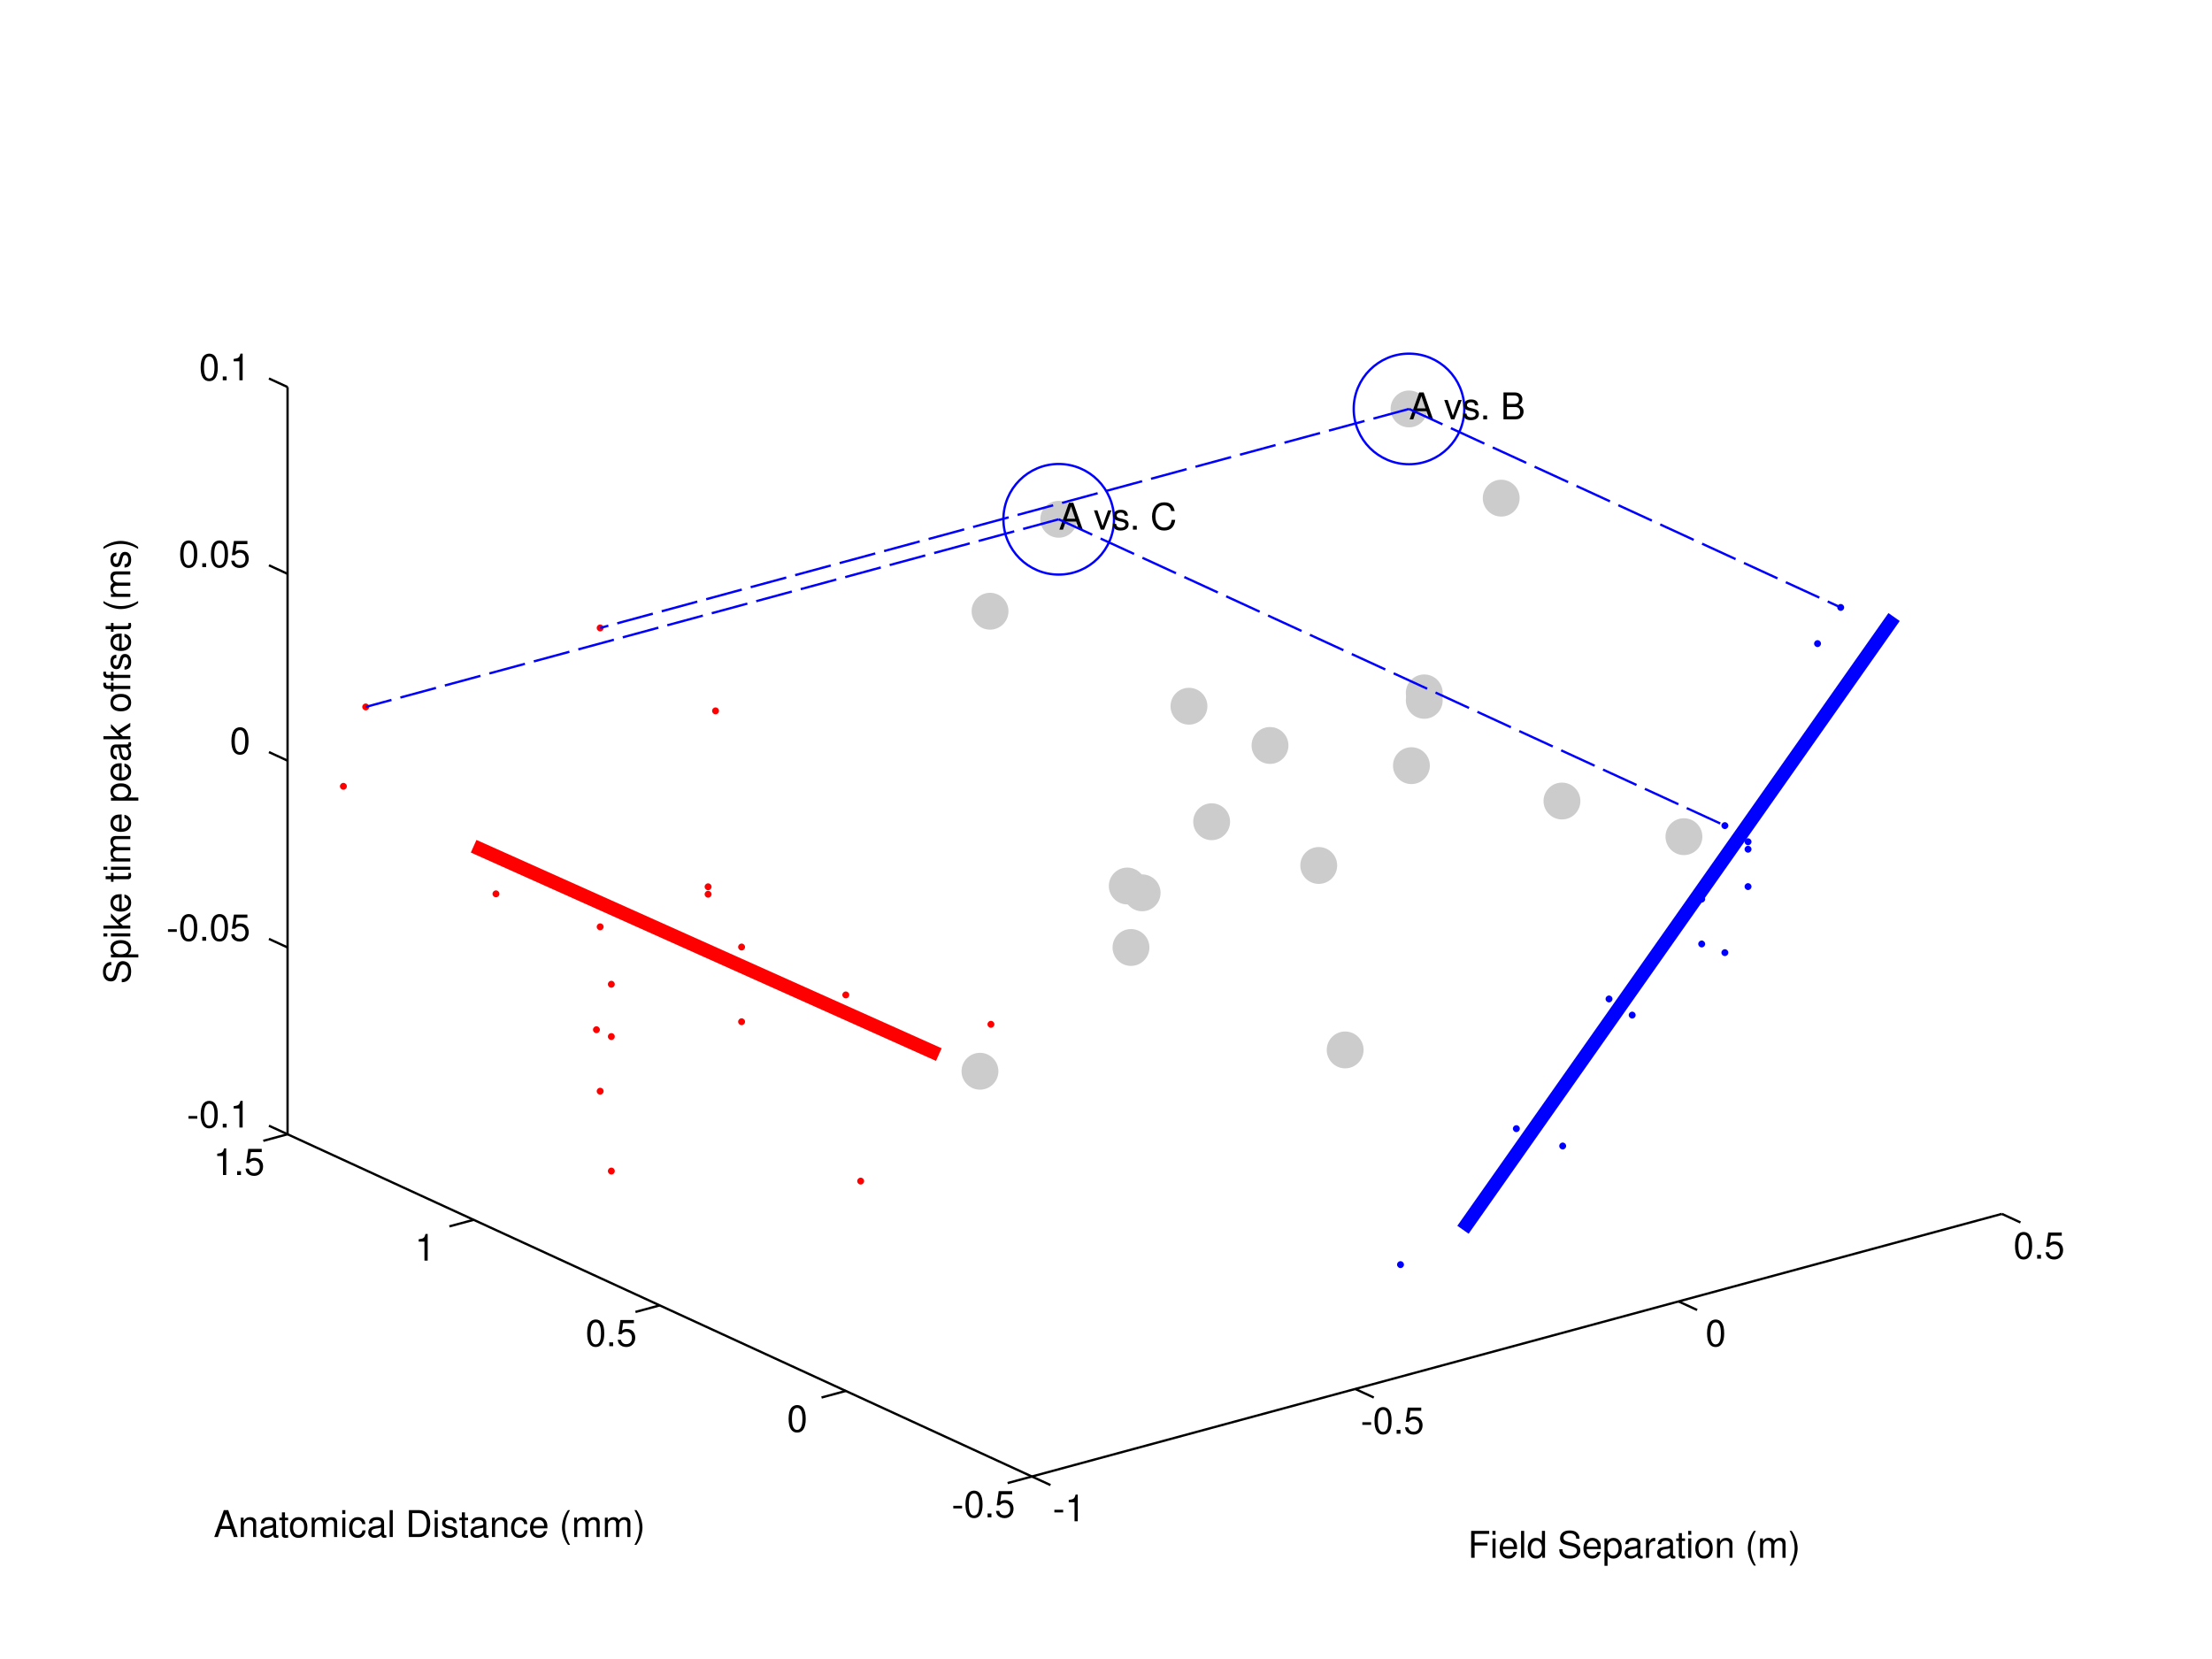
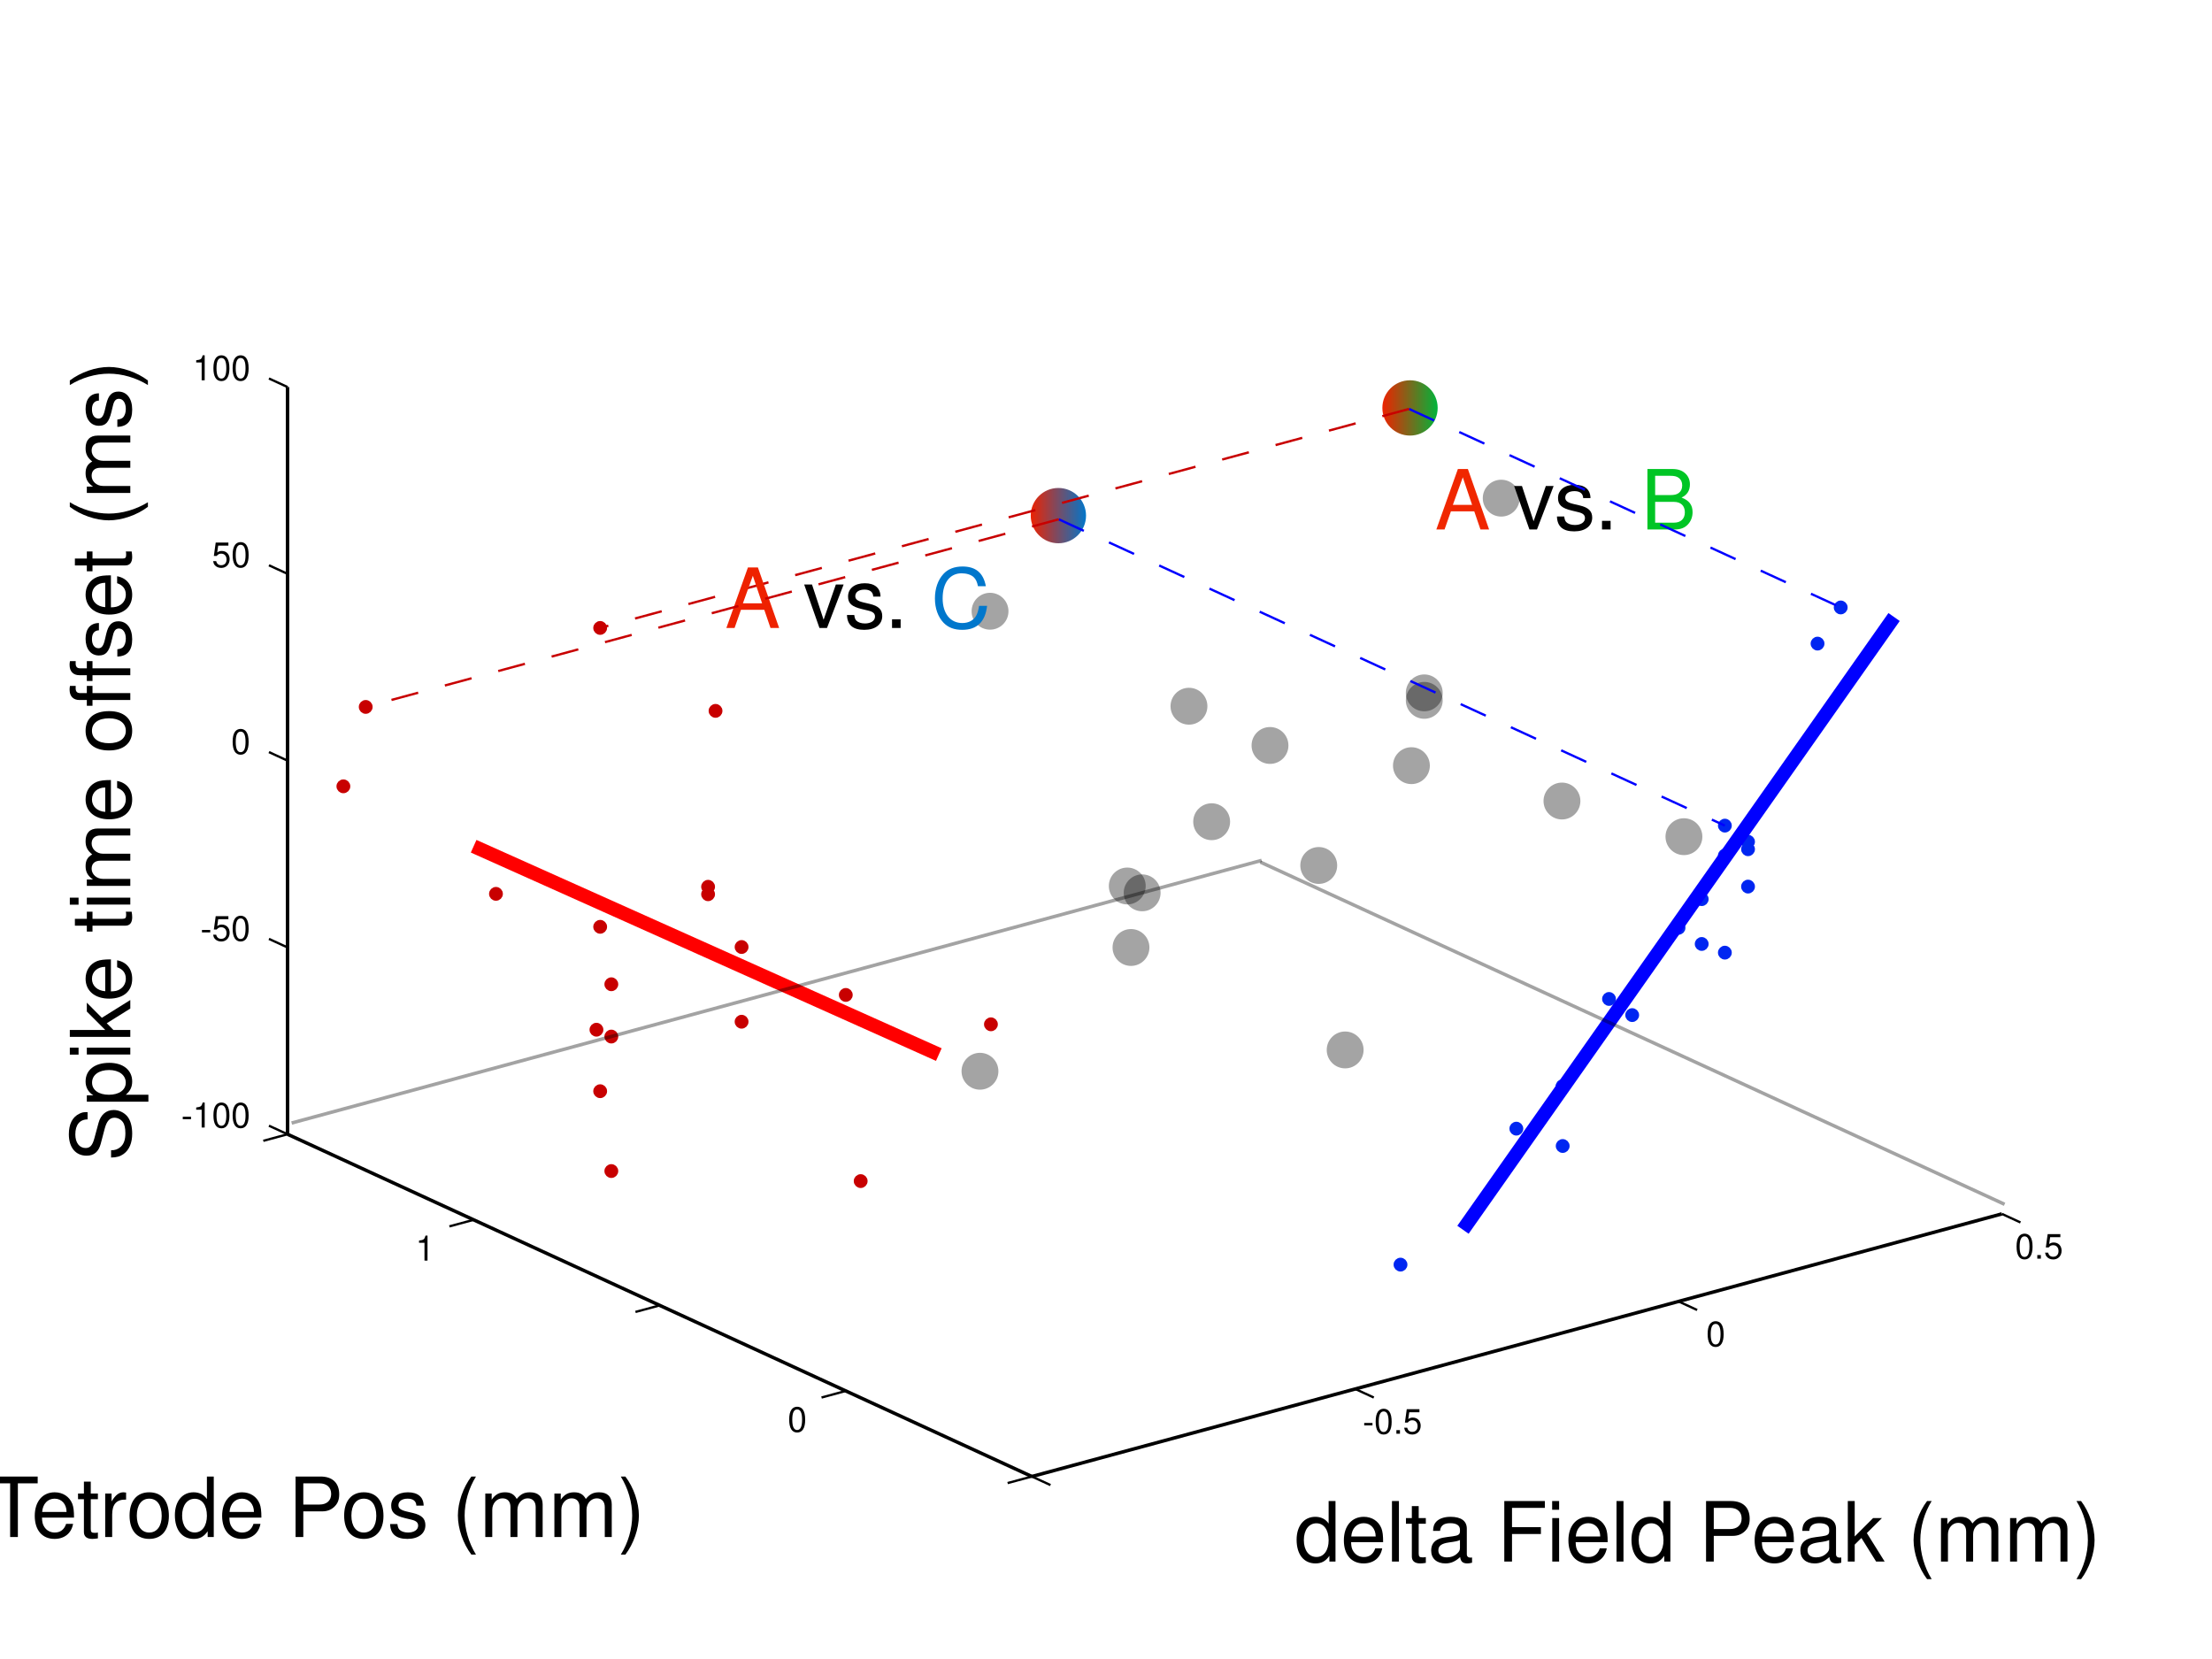
- <svg xmlns="http://www.w3.org/2000/svg" preserveAspectRatio="xMinYMin meet" width="100%" height="100%" viewBox="0 0 640.000 480.000" version="1.1">
-   <rect x="0" y="0" width="640.000" height="480.000" fill="#ffffff" stroke="none" />
-   <g>
+ <svg xmlns="http://www.w3.org/2000/svg" xmlns:xlink="http://www.w3.org/1999/xlink" preserveAspectRatio="xMinYMin meet" width="100%" height="100%" viewBox="0 0 640.000 480.000" version="1.1" id="svg6009">
+   <defs id="defs6344">
+     <linearGradient id="linearGradient8275">
+       <stop style="stop-color:#ee2200;stop-opacity:1;" offset="0" id="stop8277" />
+       <stop style="stop-color:#00b43a;stop-opacity:1;" offset="1" id="stop8279" />
+     </linearGradient>
+     <linearGradient id="linearGradient8267">
+       <stop style="stop-color:#fd0040;stop-opacity:1;" offset="0" id="stop8269" />
+       <stop style="stop-color:#0000ff;stop-opacity:0;" offset="1" id="stop8271" />
+     </linearGradient>
+     <linearGradient id="linearGradient8259">
+       <stop style="stop-color:#ee2200;stop-opacity:1;" offset="0" id="stop8261" />
+       <stop style="stop-color:#0077cc;stop-opacity:1;" offset="1" id="stop8263" />
+     </linearGradient>
    <clipPath id="ID000000">
-       <rect x="83.200" y="36.000" width="496.000" height="391.200" />
+       <rect id="rect6018" height="391.200" width="496.000" y="36.000" x="83.200" />
    </clipPath>
-     <polyline fill="#ffffff" fill-opacity="1.00" stroke="none" stroke-width="0.5pt" stroke-opacity="1.00" stroke-dasharray="none" points="298.550,427.200 579.200,351.216 363.850,252.191 83.200,328.175 " />
-     <polyline fill="#ffffff" fill-opacity="1.00" stroke="none" stroke-width="0.5pt" stroke-opacity="1.00" stroke-dasharray="none" points="579.200,351.216 363.850,252.191 363.850,36.000 579.200,135.025 " />
-     <polyline fill="#ffffff" fill-opacity="1.00" stroke="none" stroke-width="0.5pt" stroke-opacity="1.00" stroke-dasharray="none" points="83.200,328.175 363.850,252.191 363.850,36.000 83.200,111.984 " />
-     <g>
-       <g clip-path="url(#ID000000)">
-         <g>
-           <circle cx="367.450" cy="215.685" r="5.333" fill="#cccccc" stroke="none" stroke-width="0.5pt" />
-           <circle cx="286.451" cy="176.850" r="5.333" fill="#cccccc" stroke="none" stroke-width="0.5pt" />
-           <circle cx="327.230" cy="274.136" r="5.333" fill="#cccccc" stroke="none" stroke-width="0.5pt" />
-           <circle cx="407.671" cy="118.319" r="5.333" fill="#cccccc" stroke="none" stroke-width="0.5pt" />
-           <circle cx="451.923" cy="231.762" r="5.333" fill="#cccccc" stroke="none" stroke-width="0.5pt" />
-           <circle cx="412.083" cy="200.471" r="5.333" fill="#cccccc" stroke="none" stroke-width="0.5pt" />
-           <circle cx="412.083" cy="202.633" r="5.333" fill="#cccccc" stroke="none" stroke-width="0.5pt" />
-           <circle cx="326.153" cy="256.346" r="5.333" fill="#cccccc" stroke="none" stroke-width="0.5pt" />
-           <circle cx="381.553" cy="250.407" r="5.333" fill="#cccccc" stroke="none" stroke-width="0.5pt" />
-           <circle cx="487.213" cy="242.077" r="5.333" fill="#cccccc" stroke="none" stroke-width="0.5pt" />
-           <circle cx="344.005" cy="204.330" r="5.333" fill="#cccccc" stroke="none" stroke-width="0.5pt" />
-           <circle cx="408.367" cy="221.528" r="5.333" fill="#cccccc" stroke="none" stroke-width="0.5pt" />
-           <circle cx="350.570" cy="237.748" r="5.333" fill="#cccccc" stroke="none" stroke-width="0.5pt" />
-           <circle cx="283.536" cy="309.945" r="5.333" fill="#cccccc" stroke="none" stroke-width="0.5pt" />
-           <circle cx="389.196" cy="303.777" r="5.333" fill="#cccccc" stroke="none" stroke-width="0.5pt" />
-           <circle cx="434.347" cy="144.130" r="5.333" fill="#cccccc" stroke="none" stroke-width="0.5pt" />
-           <circle cx="306.318" cy="150.248" r="5.333" fill="#cccccc" stroke="none" stroke-width="0.5pt" />
-           <circle cx="330.460" cy="258.326" r="5.333" fill="#cccccc" stroke="none" stroke-width="0.5pt" />
-         </g>
-       </g>
-       <g clip-path="url(#ID000000)">
-         <g>
-           <circle cx="492.353" cy="273.119" r="1.000" fill="#0000ff" stroke="none" stroke-width="0.5pt" />
-           <circle cx="485.650" cy="268.448" r="1.000" fill="#0000ff" stroke="none" stroke-width="0.5pt" />
-           <circle cx="452.133" cy="331.571" r="1.000" fill="#0000ff" stroke="none" stroke-width="0.5pt" />
-           <circle cx="532.574" cy="175.753" r="1.000" fill="#0000ff" stroke="none" stroke-width="0.5pt" />
-           <circle cx="505.760" cy="256.518" r="1.000" fill="#0000ff" stroke="none" stroke-width="0.5pt" />
-           <circle cx="505.760" cy="243.546" r="1.000" fill="#0000ff" stroke="none" stroke-width="0.5pt" />
-           <circle cx="505.760" cy="245.708" r="1.000" fill="#0000ff" stroke="none" stroke-width="0.5pt" />
-           <circle cx="452.133" cy="314.275" r="1.000" fill="#0000ff" stroke="none" stroke-width="0.5pt" />
-           <circle cx="465.540" cy="289.026" r="1.000" fill="#0000ff" stroke="none" stroke-width="0.5pt" />
-           <circle cx="499.057" cy="247.523" r="1.000" fill="#0000ff" stroke="none" stroke-width="0.5pt" />
-           <circle cx="499.057" cy="275.628" r="1.000" fill="#0000ff" stroke="none" stroke-width="0.5pt" />
-           <circle cx="492.353" cy="260.148" r="1.000" fill="#0000ff" stroke="none" stroke-width="0.5pt" />
-           <circle cx="472.243" cy="293.697" r="1.000" fill="#0000ff" stroke="none" stroke-width="0.5pt" />
-           <circle cx="405.209" cy="365.894" r="1.000" fill="#0000ff" stroke="none" stroke-width="0.5pt" />
-           <circle cx="438.726" cy="326.553" r="1.000" fill="#0000ff" stroke="none" stroke-width="0.5pt" />
-           <circle cx="525.871" cy="186.216" r="1.000" fill="#0000ff" stroke="none" stroke-width="0.5pt" />
-           <circle cx="499.057" cy="238.876" r="1.000" fill="#0000ff" stroke="none" stroke-width="0.5pt" />
-           <circle cx="452.133" cy="314.275" r="1.000" fill="#0000ff" stroke="none" stroke-width="0.5pt" />
-         </g>
-       </g>
-       <g clip-path="url(#ID000000)">
-         <g>
-           <circle cx="173.647" cy="268.156" r="1.000" fill="#ff0000" stroke="none" stroke-width="0.5pt" />
-           <circle cx="99.351" cy="227.507" r="1.000" fill="#ff0000" stroke="none" stroke-width="0.5pt" />
-           <circle cx="173.647" cy="315.718" r="1.000" fill="#ff0000" stroke="none" stroke-width="0.5pt" />
-           <circle cx="173.647" cy="181.680" r="1.000" fill="#ff0000" stroke="none" stroke-width="0.5pt" />
-           <circle cx="244.713" cy="287.863" r="1.000" fill="#ff0000" stroke="none" stroke-width="0.5pt" />
-           <circle cx="204.873" cy="256.572" r="1.000" fill="#ff0000" stroke="none" stroke-width="0.5pt" />
-           <circle cx="204.873" cy="258.733" r="1.000" fill="#ff0000" stroke="none" stroke-width="0.5pt" />
-           <circle cx="172.570" cy="297.928" r="1.000" fill="#ff0000" stroke="none" stroke-width="0.5pt" />
-           <circle cx="214.564" cy="295.618" r="1.000" fill="#ff0000" stroke="none" stroke-width="0.5pt" />
-           <circle cx="286.706" cy="296.363" r="1.000" fill="#ff0000" stroke="none" stroke-width="0.5pt" />
-           <circle cx="143.498" cy="258.616" r="1.000" fill="#ff0000" stroke="none" stroke-width="0.5pt" />
-           <circle cx="214.564" cy="273.999" r="1.000" fill="#ff0000" stroke="none" stroke-width="0.5pt" />
-           <circle cx="176.877" cy="284.775" r="1.000" fill="#ff0000" stroke="none" stroke-width="0.5pt" />
-           <circle cx="176.877" cy="338.822" r="1.000" fill="#ff0000" stroke="none" stroke-width="0.5pt" />
-           <circle cx="249.020" cy="341.729" r="1.000" fill="#ff0000" stroke="none" stroke-width="0.5pt" />
-           <circle cx="207.026" cy="205.676" r="1.000" fill="#ff0000" stroke="none" stroke-width="0.5pt" />
-           <circle cx="105.812" cy="204.534" r="1.000" fill="#ff0000" stroke="none" stroke-width="0.5pt" />
-           <circle cx="176.877" cy="299.908" r="1.000" fill="#ff0000" stroke="none" stroke-width="0.5pt" />
-         </g>
-       </g>
-       <g clip-path="url(#ID000000)">
-         <g>
-           <circle cx="407.671" cy="118.319" r="16.000" fill="none" stroke="#0000ff" stroke-width="0.5pt" />
-           <circle cx="306.318" cy="150.248" r="16.000" fill="none" stroke="#0000ff" stroke-width="0.5pt" />
-         </g>
-       </g>
-       <g transform="translate(407.671,121.319)">
-         <g transform="rotate(-0.0)">
-           <text x="0.000" y="0.000" font-family="Helvetica" text-anchor="start" font-size="8.0pt" fill="#000000">A vs. B</text>
-         </g>
-       </g>
-       <g clip-path="url(#ID000000)">
-         <polyline fill="none" stroke="#0000ff" stroke-width="0.5pt" stroke-dasharray="8pt,2pt" points="407.671,118.319 532.574,175.753 " />
-         <g>
- </g>
-       </g>
-       <g clip-path="url(#ID000000)">
-         <polyline fill="none" stroke="#0000ff" stroke-width="0.5pt" stroke-dasharray="8pt,2pt" points="407.671,118.319 173.647,181.680 " />
-         <g>
- </g>
-       </g>
-       <g transform="translate(306.318,153.248)">
-         <g transform="rotate(-0.0)">
-           <text x="0.000" y="0.000" font-family="Helvetica" text-anchor="start" font-size="8.0pt" fill="#000000">A vs. C</text>
-         </g>
-       </g>
-       <g clip-path="url(#ID000000)">
-         <polyline fill="none" stroke="#0000ff" stroke-width="0.5pt" stroke-dasharray="8pt,2pt" points="306.318,150.248 499.057,238.876 " />
-         <g>
- </g>
-       </g>
-       <g clip-path="url(#ID000000)">
-         <polyline fill="none" stroke="#0000ff" stroke-width="0.5pt" stroke-dasharray="8pt,2pt" points="306.318,150.248 105.812,204.534 " />
-         <g>
- </g>
-       </g>
-       <g transform="translate(424.700,450.708)">
-         <g transform="rotate(-0.0)">
-           <text x="0.000" y="0.000" font-family="Helvetica" text-anchor="start" font-size="8.0pt" fill="#000000">Field Separation (m)</text>
-         </g>
-       </g>
-       <g transform="translate(186.700,444.705)">
-         <g transform="rotate(-0.0)">
-           <text x="0.000" y="0.000" font-family="Helvetica" text-anchor="end" font-size="8.0pt" fill="#000000">Anatomical Distance (mm)</text>
-         </g>
-       </g>
-       <g transform="translate(37.700,220.194)">
-         <g transform="rotate(-90.0)">
-           <text x="0.000" y="0.000" font-family="Helvetica" text-anchor="middle" font-size="8.0pt" fill="#000000">Spike time peak offset (ms)</text>
-         </g>
-       </g>
-       <g clip-path="url(#ID000000)">
-         <polyline fill="none" stroke="#0000ff" stroke-width="3.0pt" stroke-dasharray="none" points="423.283,355.809 548.017,178.525 " />
-         <g>
- </g>
-       </g>
-       <g clip-path="url(#ID000000)">
-         <polyline fill="none" stroke="#ff0000" stroke-width="3.0pt" stroke-dasharray="none" points="271.631,305.124 137.038,244.842 " />
-         <g>
- </g>
-       </g>
-     </g>
-     <g>
-       <polyline fill="none" stroke="#000000" stroke-width="0.5pt" stroke-dasharray="none" points="298.550,427.200 303.934,429.676 " />
-       <polyline fill="none" stroke="#000000" stroke-width="0.5pt" stroke-dasharray="none" points="392.100,401.872 397.484,404.348 " />
-       <polyline fill="none" stroke="#000000" stroke-width="0.5pt" stroke-dasharray="none" points="485.650,376.544 491.034,379.019 " />
-       <polyline fill="none" stroke="#000000" stroke-width="0.5pt" stroke-dasharray="none" points="579.200,351.216 584.584,353.691 " />
-       <polyline fill="none" stroke="#000000" stroke-width="0.5pt" stroke-dasharray="none" points="298.550,427.200 579.200,351.216 " />
-       <g transform="translate(309.318,440.151)">
-         <g transform="rotate(-0.0)">
-           <text x="0.000" y="0.000" font-family="Helvetica" text-anchor="middle" font-size="8.0pt" fill="#000000">-1</text>
-         </g>
-       </g>
-       <g transform="translate(402.868,414.823)">
-         <g transform="rotate(-0.0)">
-           <text x="0.000" y="0.000" font-family="Helvetica" text-anchor="middle" font-size="8.0pt" fill="#000000">-0.5</text>
-         </g>
-       </g>
-       <g transform="translate(496.418,389.495)">
-         <g transform="rotate(-0.0)">
-           <text x="0.000" y="0.000" font-family="Helvetica" text-anchor="middle" font-size="8.0pt" fill="#000000">0</text>
-         </g>
-       </g>
-       <g transform="translate(589.968,364.167)">
-         <g transform="rotate(-0.0)">
-           <text x="0.000" y="0.000" font-family="Helvetica" text-anchor="middle" font-size="8.0pt" fill="#000000">0.5</text>
-         </g>
-       </g>
-       <polyline fill="none" stroke="#000000" stroke-width="0.5pt" stroke-dasharray="none" points="298.550,427.200 291.534,429.100 " />
-       <polyline fill="none" stroke="#000000" stroke-width="0.5pt" stroke-dasharray="none" points="244.713,402.444 237.696,404.343 " />
-       <polyline fill="none" stroke="#000000" stroke-width="0.5pt" stroke-dasharray="none" points="190.875,377.688 183.859,379.587 " />
-       <polyline fill="none" stroke="#000000" stroke-width="0.5pt" stroke-dasharray="none" points="137.038,352.931 130.021,354.831 " />
-       <polyline fill="none" stroke="#000000" stroke-width="0.5pt" stroke-dasharray="none" points="83.200,328.175 76.184,330.075 " />
-       <polyline fill="none" stroke="#000000" stroke-width="0.5pt" stroke-dasharray="none" points="298.550,427.200 83.200,328.175 " />
-       <g transform="translate(284.518,438.999)">
-         <g transform="rotate(-0.0)">
-           <text x="0.000" y="0.000" font-family="Helvetica" text-anchor="middle" font-size="8.0pt" fill="#000000">-0.5</text>
-         </g>
-       </g>
-       <g transform="translate(230.680,414.243)">
-         <g transform="rotate(-0.0)">
-           <text x="0.000" y="0.000" font-family="Helvetica" text-anchor="middle" font-size="8.0pt" fill="#000000">0</text>
-         </g>
-       </g>
-       <g transform="translate(176.843,389.487)">
-         <g transform="rotate(-0.0)">
-           <text x="0.000" y="0.000" font-family="Helvetica" text-anchor="middle" font-size="8.0pt" fill="#000000">0.5</text>
-         </g>
-       </g>
-       <g transform="translate(123.005,364.731)">
-         <g transform="rotate(-0.0)">
-           <text x="0.000" y="0.000" font-family="Helvetica" text-anchor="middle" font-size="8.0pt" fill="#000000">1</text>
-         </g>
-       </g>
-       <g transform="translate(69.168,339.975)">
-         <g transform="rotate(-0.0)">
-           <text x="0.000" y="0.000" font-family="Helvetica" text-anchor="middle" font-size="8.0pt" fill="#000000">1.5</text>
-         </g>
-       </g>
-       <polyline fill="none" stroke="#000000" stroke-width="0.5pt" stroke-dasharray="none" points="83.200,328.175 77.816,325.700 " />
-       <polyline fill="none" stroke="#000000" stroke-width="0.5pt" stroke-dasharray="none" points="83.200,274.128 77.816,271.652 " />
-       <polyline fill="none" stroke="#000000" stroke-width="0.5pt" stroke-dasharray="none" points="83.200,220.080 77.816,217.604 " />
-       <polyline fill="none" stroke="#000000" stroke-width="0.5pt" stroke-dasharray="none" points="83.200,166.032 77.816,163.556 " />
-       <polyline fill="none" stroke="#000000" stroke-width="0.5pt" stroke-dasharray="none" points="83.200,111.984 77.816,109.509 " />
-       <polyline fill="none" stroke="#000000" stroke-width="0.5pt" stroke-dasharray="none" points="83.200,328.175 83.200,111.984 " />
-       <g transform="translate(72.432,326.224)">
-         <g transform="rotate(-0.0)">
-           <text x="0.000" y="0.000" font-family="Helvetica" text-anchor="end" font-size="8.0pt" fill="#000000">-0.1</text>
-         </g>
-       </g>
-       <g transform="translate(72.432,272.176)">
-         <g transform="rotate(-0.0)">
-           <text x="0.000" y="0.000" font-family="Helvetica" text-anchor="end" font-size="8.0pt" fill="#000000">-0.05</text>
-         </g>
-       </g>
-       <g transform="translate(72.432,218.129)">
-         <g transform="rotate(-0.0)">
-           <text x="0.000" y="0.000" font-family="Helvetica" text-anchor="end" font-size="8.0pt" fill="#000000">0</text>
-         </g>
-       </g>
-       <g transform="translate(72.432,164.081)">
-         <g transform="rotate(-0.0)">
-           <text x="0.000" y="0.000" font-family="Helvetica" text-anchor="end" font-size="8.0pt" fill="#000000">0.05</text>
-         </g>
-       </g>
-       <g transform="translate(72.432,110.033)">
-         <g transform="rotate(-0.0)">
-           <text x="0.000" y="0.000" font-family="Helvetica" text-anchor="end" font-size="8.0pt" fill="#000000">0.1</text>
-         </g>
-       </g>
-     </g>
-   </g>
+     <linearGradient xlink:href="#linearGradient8259" id="linearGradient8265" x1="290.005" y1="150.248" x2="322.63" y2="150.248" gradientUnits="userSpaceOnUse" />
+     <linearGradient xlink:href="#linearGradient8275" id="linearGradient8281" x1="391.671" y1="118.319" x2="423.671" y2="118.319" gradientUnits="userSpaceOnUse" />
+   </defs>
+   <rect x="0" y="0" width="640.000" height="480.000" fill="#ffffff" stroke="none" id="rect6013" />
+   <polyline style="fill:#ffffff;fill-opacity:1;stroke:none" id="polyline6020" points="298.550,427.200 579.200,351.216 363.850,252.191 83.200,328.175 " />
+   <polyline style="fill:#ffffff;fill-opacity:1;stroke:none" id="polyline6022" points="579.200,351.216 363.850,252.191 363.850,36.000 579.200,135.025 " />
+   <polyline style="fill:#ffffff;fill-opacity:1;stroke:none" id="polyline6024" points="83.200,328.175 363.850,252.191 363.850,36.000 83.200,111.984 " />
+   <g clip-path="url(#ID000000)" id="g6028" style="fill:#000000;fill-opacity:0.356">
+     <g id="g6030" style="fill:#000000;fill-opacity:0.356">
+       <circle cx="367.45" cy="215.685" r="5.333" id="circle6032" style="fill:#000000;stroke:none;fill-opacity:0.356" />
+       <circle cx="286.451" cy="176.85" r="5.333" id="circle6034" style="fill:#000000;stroke:none;fill-opacity:0.356" />
+       <circle cx="327.23" cy="274.136" r="5.333" id="circle6036" style="fill:#000000;stroke:none;fill-opacity:0.356" />
+       <circle cx="407.671" cy="118.319" r="5.333" id="circle6038" style="fill:#000000;stroke:none;fill-opacity:0.356" />
+       <circle cx="451.923" cy="231.762" r="5.333" id="circle6040" style="fill:#000000;stroke:none;fill-opacity:0.356" />
+       <circle cx="412.083" cy="200.471" r="5.333" id="circle6042" style="fill:#000000;stroke:none;fill-opacity:0.356" />
+       <circle cx="412.083" cy="202.633" r="5.333" id="circle6044" style="fill:#000000;stroke:none;fill-opacity:0.356" />
+       <circle cx="326.153" cy="256.346" r="5.333" id="circle6046" style="fill:#000000;stroke:none;fill-opacity:0.356" />
+       <circle cx="381.553" cy="250.407" r="5.333" id="circle6048" style="fill:#000000;stroke:none;fill-opacity:0.356" />
+       <circle cx="487.213" cy="242.077" r="5.333" id="circle6050" style="fill:#000000;stroke:none;fill-opacity:0.356" />
+       <circle cx="344.005" cy="204.33" r="5.333" id="circle6052" style="fill:#000000;stroke:none;fill-opacity:0.356" />
+       <circle cx="408.367" cy="221.528" r="5.333" id="circle6054" style="fill:#000000;stroke:none;fill-opacity:0.356" />
+       <circle cx="350.57" cy="237.748" r="5.333" id="circle6056" style="fill:#000000;stroke:none;fill-opacity:0.356" />
+       <circle cx="283.536" cy="309.945" r="5.333" id="circle6058" style="fill:#000000;stroke:none;fill-opacity:0.356" />
+       <circle cx="389.196" cy="303.777" r="5.333" id="circle6060" style="fill:#000000;stroke:none;fill-opacity:0.356" />
+       <circle cx="434.347" cy="144.13" r="5.333" id="circle6062" style="fill:#000000;stroke:none;fill-opacity:0.356" />
+       <circle cx="306.318" cy="150.248" r="5.333" id="circle6064" style="fill:#000000;stroke:none;fill-opacity:0.356" />
+       <circle cx="330.46" cy="258.326" r="5.333" id="circle6066" style="fill:#000000;stroke:none;fill-opacity:0.356" />
+     </g>
+   </g>
+   <g clip-path="url(#ID000000)" id="g6068" style="stroke:#0026f1;stroke-opacity:1;stroke-width:2;stroke-miterlimit:4;stroke-dasharray:none">
+     <g id="g6070" style="stroke:#0026f1;stroke-opacity:1;stroke-width:2;stroke-miterlimit:4;stroke-dasharray:none">
+       <circle cx="492.353" cy="273.119" r="1" id="circle6072" style="fill:#0000ff;stroke:#0026f1;stroke-opacity:1;stroke-width:2;stroke-miterlimit:4;stroke-dasharray:none" />
+       <circle cx="485.65" cy="268.448" r="1" id="circle6074" style="fill:#0000ff;stroke:#0026f1;stroke-opacity:1;stroke-width:2;stroke-miterlimit:4;stroke-dasharray:none" />
+       <circle cx="452.133" cy="331.571" r="1" id="circle6076" style="fill:#0000ff;stroke:#0026f1;stroke-opacity:1;stroke-width:2;stroke-miterlimit:4;stroke-dasharray:none" />
+       <circle cx="532.574" cy="175.753" r="1" id="circle6078" style="fill:#0000ff;stroke:#0026f1;stroke-opacity:1;stroke-width:2;stroke-miterlimit:4;stroke-dasharray:none" />
+       <circle cx="505.76" cy="256.518" r="1" id="circle6080" style="fill:#0000ff;stroke:#0026f1;stroke-opacity:1;stroke-width:2;stroke-miterlimit:4;stroke-dasharray:none" />
+       <circle cx="505.76" cy="243.546" r="1" id="circle6082" style="fill:#0000ff;stroke:#0026f1;stroke-opacity:1;stroke-width:2;stroke-miterlimit:4;stroke-dasharray:none" />
+       <circle cx="505.76" cy="245.708" r="1" id="circle6084" style="fill:#0000ff;stroke:#0026f1;stroke-opacity:1;stroke-width:2;stroke-miterlimit:4;stroke-dasharray:none" />
+       <circle cx="452.133" cy="314.275" r="1" id="circle6086" style="fill:#0000ff;stroke:#0026f1;stroke-opacity:1;stroke-width:2;stroke-miterlimit:4;stroke-dasharray:none" />
+       <circle cx="465.54" cy="289.026" r="1" id="circle6088" style="fill:#0000ff;stroke:#0026f1;stroke-opacity:1;stroke-width:2;stroke-miterlimit:4;stroke-dasharray:none" />
+       <circle cx="499.057" cy="247.523" r="1" id="circle6090" style="fill:#0000ff;stroke:#0026f1;stroke-opacity:1;stroke-width:2;stroke-miterlimit:4;stroke-dasharray:none" />
+       <circle cx="499.057" cy="275.628" r="1" id="circle6092" style="fill:#0000ff;stroke:#0026f1;stroke-opacity:1;stroke-width:2;stroke-miterlimit:4;stroke-dasharray:none" />
+       <circle cx="492.353" cy="260.148" r="1" id="circle6094" style="fill:#0000ff;stroke:#0026f1;stroke-opacity:1;stroke-width:2;stroke-miterlimit:4;stroke-dasharray:none" />
+       <circle cx="472.243" cy="293.697" r="1" id="circle6096" style="fill:#0000ff;stroke:#0026f1;stroke-opacity:1;stroke-width:2;stroke-miterlimit:4;stroke-dasharray:none" />
+       <circle cx="405.209" cy="365.894" r="1" id="circle6098" style="fill:#0000ff;stroke:#0026f1;stroke-opacity:1;stroke-width:2;stroke-miterlimit:4;stroke-dasharray:none" />
+       <circle cx="438.726" cy="326.553" r="1" id="circle6100" style="fill:#0000ff;stroke:#0026f1;stroke-opacity:1;stroke-width:2;stroke-miterlimit:4;stroke-dasharray:none" />
+       <circle cx="525.871" cy="186.216" r="1" id="circle6102" style="fill:#0000ff;stroke:#0026f1;stroke-opacity:1;stroke-width:2;stroke-miterlimit:4;stroke-dasharray:none" />
+       <circle cx="499.057" cy="238.876" r="1" id="circle6104" style="fill:#0000ff;stroke:#0026f1;stroke-opacity:1;stroke-width:2;stroke-miterlimit:4;stroke-dasharray:none" />
+       <circle cx="452.133" cy="314.275" r="1" id="circle6106" style="fill:#0000ff;stroke:#0026f1;stroke-opacity:1;stroke-width:2;stroke-miterlimit:4;stroke-dasharray:none" />
+     </g>
+   </g>
+   <g clip-path="url(#ID000000)" id="g6108" style="stroke:#c80000;stroke-opacity:1;stroke-width:2;stroke-miterlimit:4;stroke-dasharray:none">
+     <g id="g6110" style="stroke:#c80000;stroke-opacity:1;stroke-width:2;stroke-miterlimit:4;stroke-dasharray:none">
+       <circle cx="173.647" cy="268.156" r="1" id="circle6112" style="fill:#ff0000;stroke:#c80000;stroke-opacity:1;stroke-width:2;stroke-miterlimit:4;stroke-dasharray:none" />
+       <circle cx="99.351" cy="227.507" r="1" id="circle6114" style="fill:#ff0000;stroke:#c80000;stroke-opacity:1;stroke-width:2;stroke-miterlimit:4;stroke-dasharray:none" />
+       <circle cx="173.647" cy="315.718" r="1" id="circle6116" style="fill:#ff0000;stroke:#c80000;stroke-opacity:1;stroke-width:2;stroke-miterlimit:4;stroke-dasharray:none" />
+       <circle cx="173.647" cy="181.68" r="1" id="circle6118" style="fill:#ff0000;stroke:#c80000;stroke-opacity:1;stroke-width:2;stroke-miterlimit:4;stroke-dasharray:none" />
+       <circle cx="244.713" cy="287.863" r="1" id="circle6120" style="fill:#ff0000;stroke:#c80000;stroke-opacity:1;stroke-width:2;stroke-miterlimit:4;stroke-dasharray:none" />
+       <circle cx="204.873" cy="256.572" r="1" id="circle6122" style="fill:#ff0000;stroke:#c80000;stroke-opacity:1;stroke-width:2;stroke-miterlimit:4;stroke-dasharray:none" />
+       <circle cx="204.873" cy="258.733" r="1" id="circle6124" style="fill:#ff0000;stroke:#c80000;stroke-opacity:1;stroke-width:2;stroke-miterlimit:4;stroke-dasharray:none" />
+       <circle cx="172.57" cy="297.928" r="1" id="circle6126" style="fill:#ff0000;stroke:#c80000;stroke-opacity:1;stroke-width:2;stroke-miterlimit:4;stroke-dasharray:none" />
+       <circle cx="214.564" cy="295.618" r="1" id="circle6128" style="fill:#ff0000;stroke:#c80000;stroke-opacity:1;stroke-width:2;stroke-miterlimit:4;stroke-dasharray:none" />
+       <circle cx="286.706" cy="296.363" r="1" id="circle6130" style="fill:#ff0000;stroke:#c80000;stroke-opacity:1;stroke-width:2;stroke-miterlimit:4;stroke-dasharray:none" />
+       <circle cx="143.498" cy="258.616" r="1" id="circle6132" style="fill:#ff0000;stroke:#c80000;stroke-opacity:1;stroke-width:2;stroke-miterlimit:4;stroke-dasharray:none" />
+       <circle cx="214.564" cy="273.999" r="1" id="circle6134" style="fill:#ff0000;stroke:#c80000;stroke-opacity:1;stroke-width:2;stroke-miterlimit:4;stroke-dasharray:none" />
+       <circle cx="176.877" cy="284.775" r="1" id="circle6136" style="fill:#ff0000;stroke:#c80000;stroke-opacity:1;stroke-width:2;stroke-miterlimit:4;stroke-dasharray:none" />
+       <circle cx="176.877" cy="338.822" r="1" id="circle6138" style="fill:#ff0000;stroke:#c80000;stroke-opacity:1;stroke-width:2;stroke-miterlimit:4;stroke-dasharray:none" />
+       <circle cx="249.02" cy="341.729" r="1" id="circle6140" style="fill:#ff0000;stroke:#c80000;stroke-opacity:1;stroke-width:2;stroke-miterlimit:4;stroke-dasharray:none" />
+       <circle cx="207.026" cy="205.676" r="1" id="circle6142" style="fill:#ff0000;stroke:#c80000;stroke-opacity:1;stroke-width:2;stroke-miterlimit:4;stroke-dasharray:none" />
+       <circle cx="105.812" cy="204.534" r="1" id="circle6144" style="fill:#ff0000;stroke:#c80000;stroke-opacity:1;stroke-width:2;stroke-miterlimit:4;stroke-dasharray:none" />
+       <circle cx="176.877" cy="299.908" r="1" id="circle6146" style="fill:#ff0000;stroke:#c80000;stroke-opacity:1;stroke-width:2;stroke-miterlimit:4;stroke-dasharray:none" />
+     </g>
+   </g>
+   <circle cx="407.671" cy="118.319" r="16" id="circle6152" style="fill:url(#linearGradient8281);fill-opacity:1;stroke:none" transform="matrix(0.5,0,0,0.5,204.127,58.86795)" />
+   <circle cx="306.318" cy="150.248" r="16" id="circle6154" style="fill:url(#linearGradient8265);fill-opacity:1;stroke:none" transform="matrix(0.5,0,0,0.5,153.0649,74.06115)" />
+   <g transform="translate(415.171,153.194)" id="g6156">
+     <g id="g6158">
+       <text x="0" y="0" font-size="8.0pt" id="text6160" style="font-size:10px;text-anchor:start;fill:#000000;font-family:Helvetica">
+         <tspan style="font-size:24px" id="tspan8283">
+           <tspan style="fill:#f02700;fill-opacity:1" id="tspan8285">A</tspan>
+  vs. <tspan style="fill:#00c525;fill-opacity:1" id="tspan8313">B</tspan>
+         </tspan>
+       </text>
+     </g>
+   </g>
+   <g clip-path="url(#ID000000)" id="g6162">
+     <polyline points="407.671,118.319 532.574,175.753 " id="polyline6164" style="fill:none;stroke:#0000ff;stroke-width:0.5pt;stroke-dasharray:8" />
+     <g id="g6166" />
+   </g>
+   <g clip-path="url(#ID000000)" id="g6168" style="stroke:#c80000;stroke-opacity:1">
+     <polyline points="407.671,118.319 173.647,181.680 " id="polyline6170" style="fill:none;stroke:#c80000;stroke-width:0.5pt;stroke-dasharray:8;stroke-opacity:1" />
+     <g id="g6172" style="stroke:#c80000;stroke-opacity:1" />
+   </g>
+   <g transform="translate(246.318,173.248)" id="g6174">
+     <g id="g6176">
+       <text x="-36.562" y="8.438" font-size="8.0pt" id="text6178" style="font-size:10px;text-anchor:start;fill:#000000;font-family:Helvetica">
+         <tspan style="font-size:24px" id="tspan7435">
+           <tspan style="fill:#ee2200;fill-opacity:1" id="tspan8086">A</tspan>
+  vs. <tspan style="fill:#0077cc;fill-opacity:1" id="tspan8108">C</tspan>
+         </tspan>
+       </text>
+     </g>
+   </g>
+   <g clip-path="url(#ID000000)" id="g6180">
+     <polyline points="306.318,150.248 499.057,238.876 " id="polyline6182" style="fill:none;stroke:#0000ff;stroke-width:0.5pt;stroke-dasharray:8" />
+     <g id="g6184" />
+   </g>
+   <g clip-path="url(#ID000000)" id="g6186" style="stroke:#c80000;stroke-opacity:1">
+     <polyline points="306.318,150.248 105.812,204.534 " id="polyline6188" style="fill:none;stroke:#c80000;stroke-width:0.5pt;stroke-dasharray:8;stroke-opacity:1" />
+     <g id="g6190" style="stroke:#c80000;stroke-opacity:1" />
+   </g>
+   <g transform="translate(424.7,450.708)" id="g6192">
+     <g id="g6194">
+       <text x="-50.176" y="1.091" font-size="8.0pt" id="text6196" style="font-size:10px;text-anchor:start;fill:#000000;font-family:Helvetica">
+         <tspan style="font-size:24px" id="tspan8378">delta Field Peak (mm)</tspan>
+       </text>
+     </g>
+   </g>
+   <g transform="translate(186.7,444.705)" id="g6198">
+     <g id="g6200">
+       <text x="0" y="0" font-size="8.0pt" id="text6202" style="font-size:10px;text-anchor:end;fill:#000000;font-family:Helvetica">
+         <tspan style="font-size:24px" id="tspan8317">delta Tetrode Pos (mm)</tspan>
+       </text>
+     </g>
+   </g>
+   <g transform="translate(37.7,220.194)" id="g6204">
+     <g transform="matrix(0,-1,1,0,0,0)" id="g6206">
+       <text x="0" y="0" font-size="8.0pt" id="text6208" style="font-size:10px;text-anchor:middle;fill:#000000;font-family:Helvetica">
+         <tspan style="font-size:24px" id="tspan8315">Spike time offset (ms)</tspan>
+       </text>
+     </g>
+   </g>
+   <g clip-path="url(#ID000000)" id="g6210">
+     <polyline points="423.283,355.809 548.017,178.525 " id="polyline6212" style="fill:none;stroke:#0000ff;stroke-width:3pt;stroke-dasharray:none" />
+     <g id="g6214" />
+   </g>
+   <g clip-path="url(#ID000000)" id="g6216">
+     <polyline points="271.631,305.124 137.038,244.842 " id="polyline6218" style="fill:none;stroke:#ff0000;stroke-width:3pt;stroke-dasharray:none" />
+     <g id="g6220" />
+   </g>
+   <polyline points="298.550,427.200 303.934,429.676 " id="polyline6224" style="fill:none;stroke:#000000;stroke-width:0.5pt;stroke-dasharray:none" />
+   <polyline points="392.100,401.872 397.484,404.348 " id="polyline6226" style="fill:none;stroke:#000000;stroke-width:0.5pt;stroke-dasharray:none" />
+   <polyline points="485.650,376.544 491.034,379.019 " id="polyline6228" style="fill:none;stroke:#000000;stroke-width:0.5pt;stroke-dasharray:none" />
+   <polyline points="579.200,351.216 584.584,353.691 " id="polyline6230" style="fill:none;stroke:#000000;stroke-width:0.5pt;stroke-dasharray:none" />
+   <polyline points="298.550,427.200 579.200,351.216 " id="polyline6232" style="fill:none;stroke:#000000;stroke-width:1;stroke-dasharray:none;stroke-miterlimit:4" />
+   <g transform="translate(402.868,414.823)" id="g6240">
+     <g id="g6242">
+       <text x="0" y="0" font-size="8.0pt" id="text6244" style="font-size:10px;text-anchor:middle;fill:#000000;font-family:Helvetica">-0.5</text>
+     </g>
+   </g>
+   <g transform="translate(496.418,389.495)" id="g6246">
+     <g id="g6248">
+       <text x="0" y="0" font-size="8.0pt" id="text6250" style="font-size:10px;text-anchor:middle;fill:#000000;font-family:Helvetica">0</text>
+     </g>
+   </g>
+   <g transform="translate(589.968,364.167)" id="g6252">
+     <g id="g6254">
+       <text x="0" y="0" font-size="8.0pt" id="text6256" style="font-size:10px;text-anchor:middle;fill:#000000;font-family:Helvetica">0.5</text>
+     </g>
+   </g>
+   <polyline points="298.550,427.200 291.534,429.100 " id="polyline6258" style="fill:none;stroke:#000000;stroke-width:0.5pt;stroke-dasharray:none" />
+   <polyline points="244.713,402.444 237.696,404.343 " id="polyline6260" style="fill:none;stroke:#000000;stroke-width:0.5pt;stroke-dasharray:none" />
+   <polyline points="190.875,377.688 183.859,379.587 " id="polyline6262" style="fill:none;stroke:#000000;stroke-width:0.5pt;stroke-dasharray:none" />
+   <polyline points="137.038,352.931 130.021,354.831 " id="polyline6264" style="fill:none;stroke:#000000;stroke-width:0.5pt;stroke-dasharray:none" />
+   <polyline points="83.200,328.175 76.184,330.075 " id="polyline6266" style="fill:none;stroke:#000000;stroke-width:0.5pt;stroke-dasharray:none" />
+   <polyline points="298.550,427.200 83.200,328.175 " id="polyline6268" style="fill:none;stroke:#000000;stroke-width:1;stroke-dasharray:none;stroke-miterlimit:4" />
+   <g transform="translate(230.68,414.243)" id="g6276">
+     <g id="g6278">
+       <text x="0" y="0" font-size="8.0pt" id="text6280" style="font-size:10px;text-anchor:middle;fill:#000000;font-family:Helvetica">0</text>
+     </g>
+   </g>
+   <g transform="translate(123.005,364.731)" id="g6288">
+     <g id="g6290">
+       <text x="0" y="0" font-size="8.0pt" id="text6292" style="font-size:10px;text-anchor:middle;fill:#000000;font-family:Helvetica">1</text>
+     </g>
+   </g>
+   <polyline points="83.200,328.175 77.816,325.700 " id="polyline6300" style="fill:none;stroke:#000000;stroke-width:0.5pt;stroke-dasharray:none" />
+   <polyline points="83.200,274.128 77.816,271.652 " id="polyline6302" style="fill:none;stroke:#000000;stroke-width:0.5pt;stroke-dasharray:none" />
+   <polyline points="83.200,220.080 77.816,217.604 " id="polyline6304" style="fill:none;stroke:#000000;stroke-width:0.5pt;stroke-dasharray:none" />
+   <polyline points="83.200,166.032 77.816,163.556 " id="polyline6306" style="fill:none;stroke:#000000;stroke-width:0.5pt;stroke-dasharray:none" />
+   <polyline points="83.200,111.984 77.816,109.509 " id="polyline6308" style="fill:none;stroke:#000000;stroke-width:0.5pt;stroke-dasharray:none" />
+   <polyline points="83.200,328.175 83.200,111.984 " id="polyline6310" style="fill:none;stroke:#000000;stroke-width:1;stroke-dasharray:none;stroke-miterlimit:4" />
+   <g transform="translate(72.432,326.224)" id="g6312">
+     <g id="g6314">
+       <text x="0" y="0" font-size="8.0pt" id="text6316" style="font-size:10px;text-anchor:end;fill:#000000;font-family:Helvetica">-100</text>
+     </g>
+   </g>
+   <g transform="translate(72.432,272.176)" id="g6318">
+     <g id="g6320">
+       <text x="0" y="0" font-size="8.0pt" id="text6322" style="font-size:10px;text-anchor:end;fill:#000000;font-family:Helvetica">-50</text>
+     </g>
+   </g>
+   <g transform="translate(72.432,218.129)" id="g6324">
+     <g id="g6326">
+       <text x="0" y="0" font-size="8.0pt" id="text6328" style="font-size:10px;text-anchor:end;fill:#000000;font-family:Helvetica">0</text>
+     </g>
+   </g>
+   <g transform="translate(72.432,164.081)" id="g6330">
+     <g id="g6332">
+       <text x="0" y="0" font-size="8.0pt" id="text6334" style="font-size:10px;text-anchor:end;fill:#000000;font-family:Helvetica">50</text>
+     </g>
+   </g>
+   <g transform="translate(72.432,110.033)" id="g6336">
+     <g id="g6338">
+       <text x="0" y="0" font-size="8.0pt" id="text6340" style="font-size:10px;text-anchor:end;fill:#000000;font-family:Helvetica">100</text>
+     </g>
+   </g>
+   <text xml:space="preserve" style="font-size:40px;font-style:normal;font-weight:normal;line-height:125%;letter-spacing:0px;word-spacing:0px;fill:#000000;fill-opacity:1;stroke:none;font-family:Sans" x="-138.75" y="-6.563" id="text8319">
+     <tspan id="tspan8321" x="-138.75" y="-6.563" />
+   </text>
+   <polyline transform="translate(281.4382,-78.75907)" points="298.550,427.200 83.200,328.175 " id="polyline6268-3" style="fill:none;stroke:#000000;stroke-width:1;stroke-miterlimit:4;stroke-dasharray:none;stroke-opacity:0.361" />
+   <polyline transform="translate(-214.1717,-102.2783)" points="298.550,427.200 579.200,351.216 " id="polyline6232-2" style="fill:none;stroke:#000000;stroke-width:1;stroke-miterlimit:4;stroke-dasharray:none;stroke-opacity:0.361" />
</svg>
